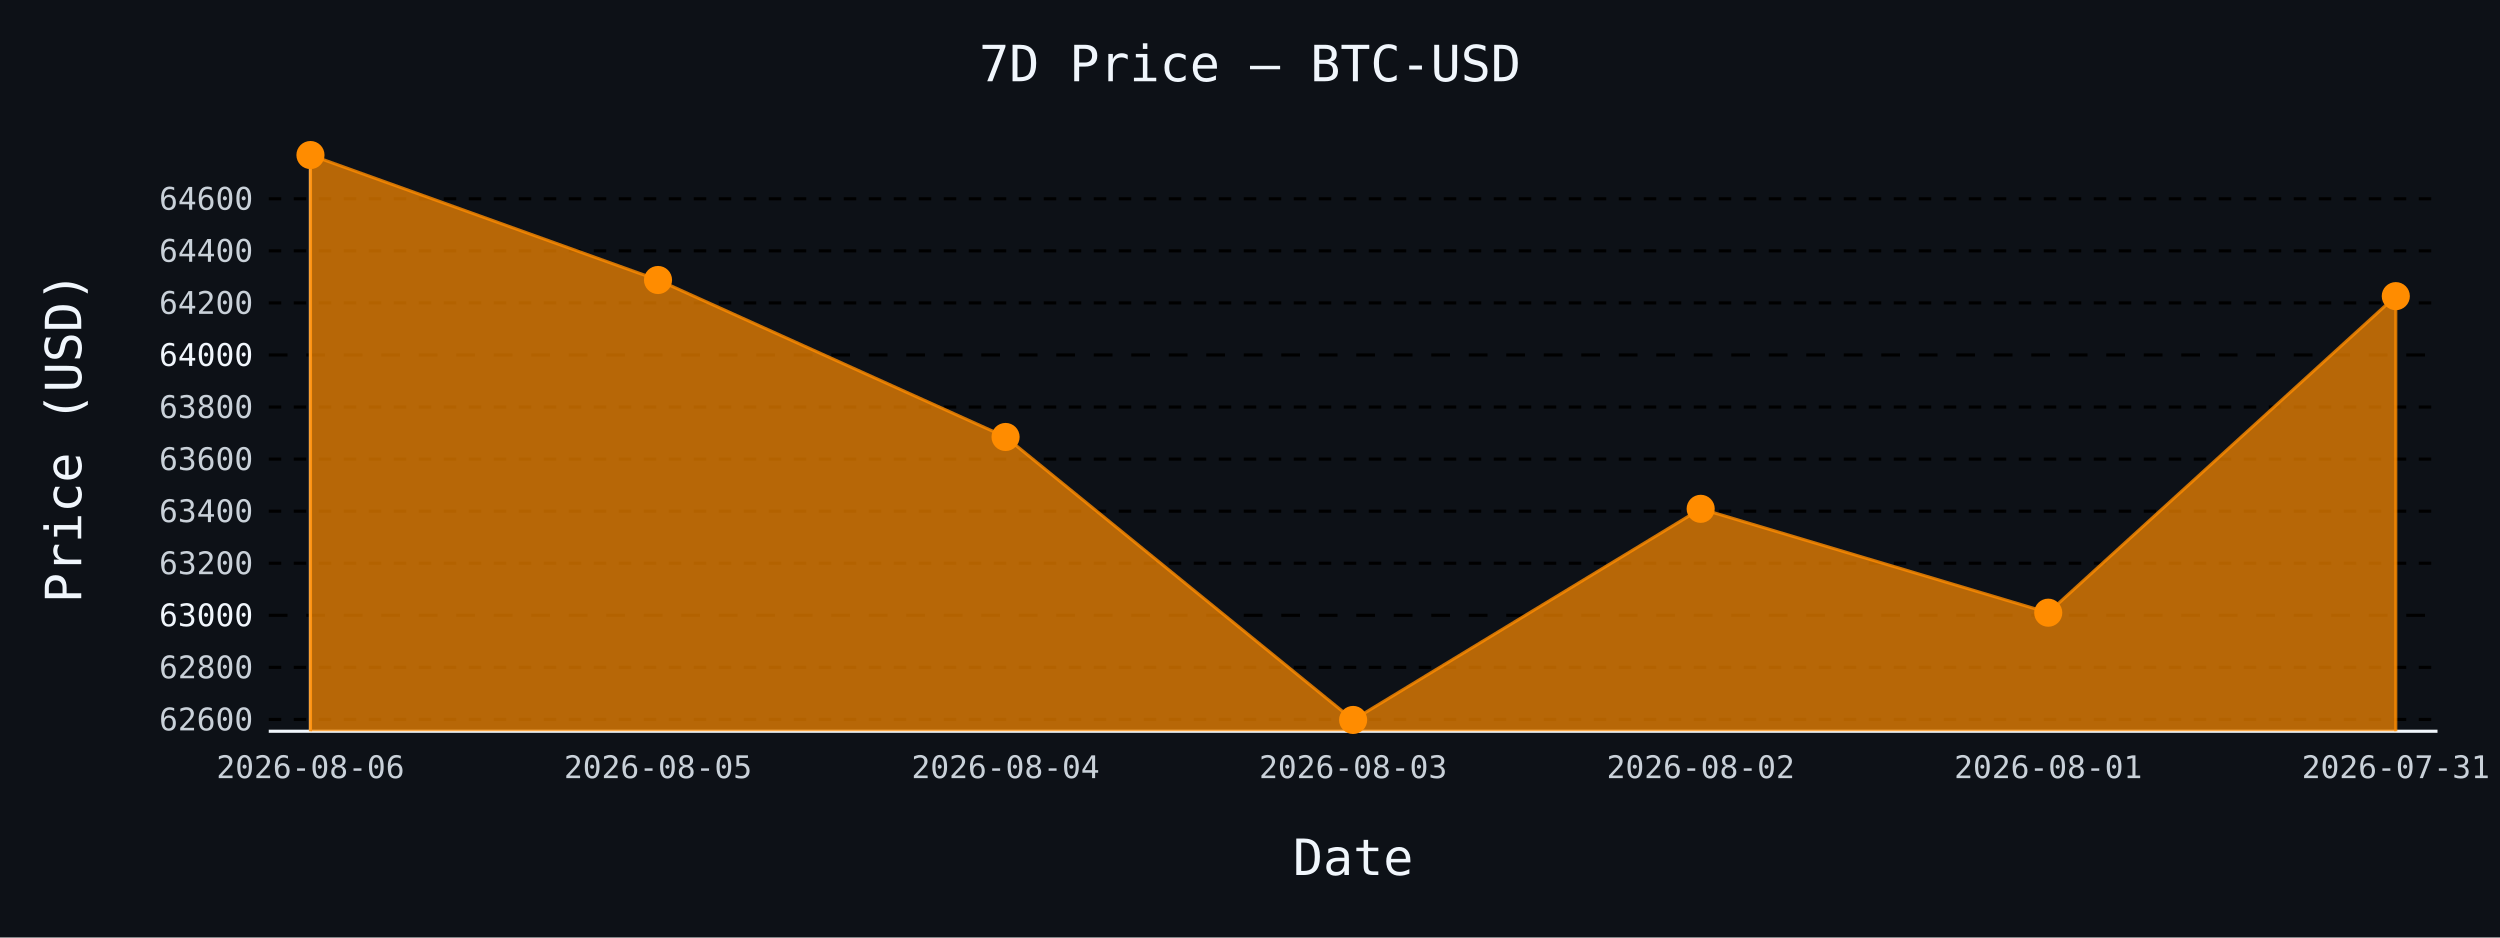
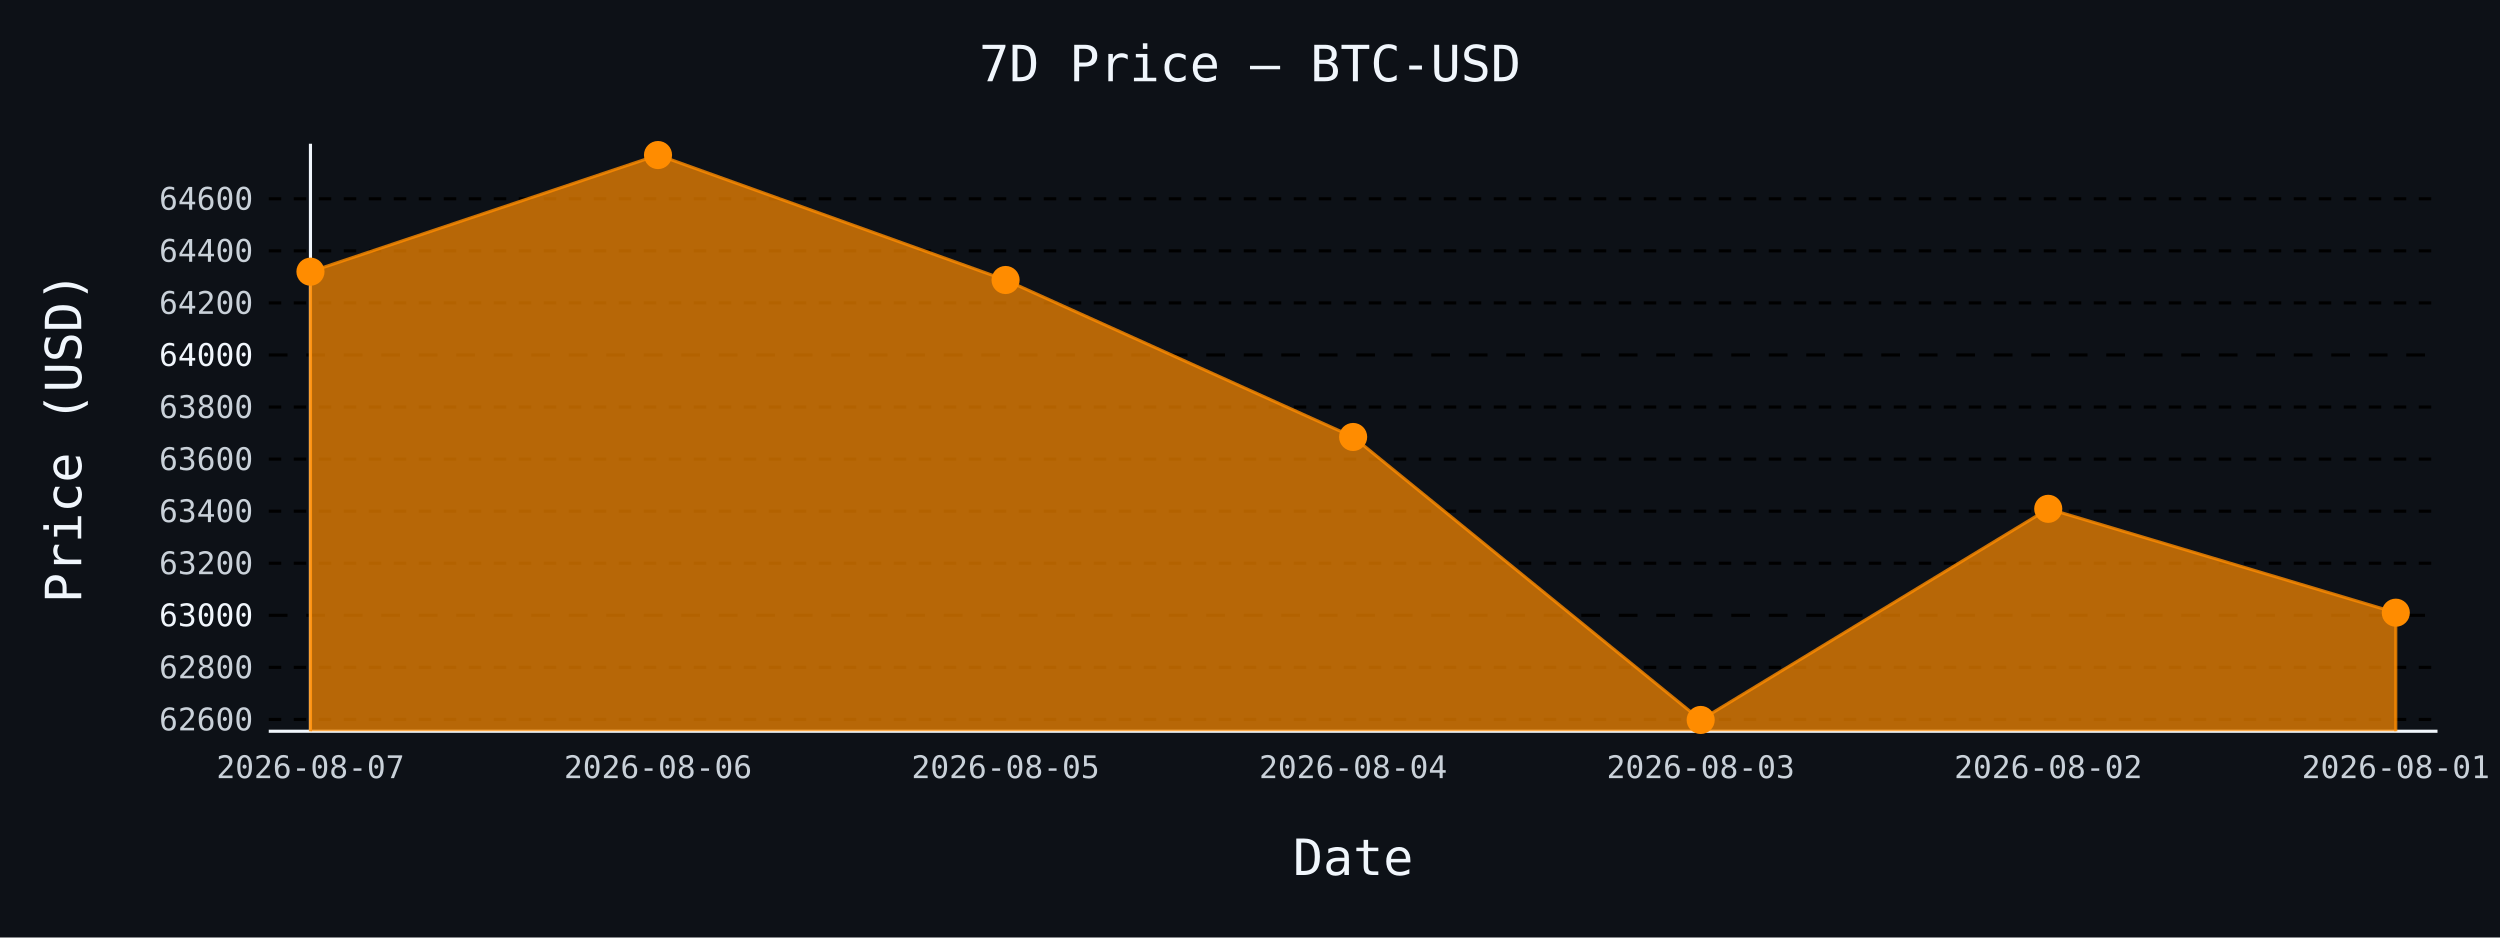
- <svg xmlns="http://www.w3.org/2000/svg" id="chart-22e13c4c-be51-49b1-985e-f47af808d0ef" class="pygal-chart" viewBox="0 0 800 300">
+ <svg xmlns="http://www.w3.org/2000/svg" id="chart-4f855121-d9a0-4da2-81f1-ef1a41daa65b" class="pygal-chart" viewBox="0 0 800 300">
  <defs>
-     <style type="text/css">#chart-22e13c4c-be51-49b1-985e-f47af808d0ef{-webkit-user-select:none;-webkit-font-smoothing:antialiased;font-family:monospace}#chart-22e13c4c-be51-49b1-985e-f47af808d0ef .title{font-family:monospace;font-size:16px}#chart-22e13c4c-be51-49b1-985e-f47af808d0ef .legends .legend text{font-family:monospace;font-size:14px}#chart-22e13c4c-be51-49b1-985e-f47af808d0ef .axis text{font-family:monospace;font-size:10px}#chart-22e13c4c-be51-49b1-985e-f47af808d0ef .axis text.major{font-family:monospace;font-size:10px}#chart-22e13c4c-be51-49b1-985e-f47af808d0ef .text-overlay text.value{font-family:monospace;font-size:16px}#chart-22e13c4c-be51-49b1-985e-f47af808d0ef .text-overlay text.label{font-family:monospace;font-size:10px}#chart-22e13c4c-be51-49b1-985e-f47af808d0ef .tooltip{font-family:monospace;font-size:14px}#chart-22e13c4c-be51-49b1-985e-f47af808d0ef text.no_data{font-family:monospace;font-size:64px}
- #chart-22e13c4c-be51-49b1-985e-f47af808d0ef{background-color:#0d1117}#chart-22e13c4c-be51-49b1-985e-f47af808d0ef path,#chart-22e13c4c-be51-49b1-985e-f47af808d0ef line,#chart-22e13c4c-be51-49b1-985e-f47af808d0ef rect,#chart-22e13c4c-be51-49b1-985e-f47af808d0ef circle{-webkit-transition:150ms;-moz-transition:150ms;transition:150ms}#chart-22e13c4c-be51-49b1-985e-f47af808d0ef .graph &gt; .background{fill:#0d1117}#chart-22e13c4c-be51-49b1-985e-f47af808d0ef .plot &gt; .background{fill:#0d1117}#chart-22e13c4c-be51-49b1-985e-f47af808d0ef .graph{fill:#c9d1d9}#chart-22e13c4c-be51-49b1-985e-f47af808d0ef text.no_data{fill:#f0f6fc}#chart-22e13c4c-be51-49b1-985e-f47af808d0ef .title{fill:#f0f6fc}#chart-22e13c4c-be51-49b1-985e-f47af808d0ef .legends .legend text{fill:#c9d1d9}#chart-22e13c4c-be51-49b1-985e-f47af808d0ef .legends .legend:hover text{fill:#f0f6fc}#chart-22e13c4c-be51-49b1-985e-f47af808d0ef .axis .line{stroke:#f0f6fc}#chart-22e13c4c-be51-49b1-985e-f47af808d0ef .axis .guide.line{stroke:#8b949e}#chart-22e13c4c-be51-49b1-985e-f47af808d0ef .axis .major.line{stroke:#c9d1d9}#chart-22e13c4c-be51-49b1-985e-f47af808d0ef .axis text.major{fill:#f0f6fc}#chart-22e13c4c-be51-49b1-985e-f47af808d0ef .axis.y .guides:hover .guide.line,#chart-22e13c4c-be51-49b1-985e-f47af808d0ef .line-graph .axis.x .guides:hover .guide.line,#chart-22e13c4c-be51-49b1-985e-f47af808d0ef .stackedline-graph .axis.x .guides:hover .guide.line,#chart-22e13c4c-be51-49b1-985e-f47af808d0ef .xy-graph .axis.x .guides:hover .guide.line{stroke:#f0f6fc}#chart-22e13c4c-be51-49b1-985e-f47af808d0ef .axis .guides:hover text{fill:#f0f6fc}#chart-22e13c4c-be51-49b1-985e-f47af808d0ef .reactive{fill-opacity:.7;stroke-opacity:.8;stroke-width:1}#chart-22e13c4c-be51-49b1-985e-f47af808d0ef .ci{stroke:#c9d1d9}#chart-22e13c4c-be51-49b1-985e-f47af808d0ef .reactive.active,#chart-22e13c4c-be51-49b1-985e-f47af808d0ef .active .reactive{fill-opacity:.8;stroke-opacity:.9;stroke-width:4}#chart-22e13c4c-be51-49b1-985e-f47af808d0ef .ci .reactive.active{stroke-width:1.5}#chart-22e13c4c-be51-49b1-985e-f47af808d0ef .series text{fill:#f0f6fc}#chart-22e13c4c-be51-49b1-985e-f47af808d0ef .tooltip rect{fill:#0d1117;stroke:#f0f6fc;-webkit-transition:opacity 150ms;-moz-transition:opacity 150ms;transition:opacity 150ms}#chart-22e13c4c-be51-49b1-985e-f47af808d0ef .tooltip .label{fill:#c9d1d9}#chart-22e13c4c-be51-49b1-985e-f47af808d0ef .tooltip .label{fill:#c9d1d9}#chart-22e13c4c-be51-49b1-985e-f47af808d0ef .tooltip .legend{font-size:.8em;fill:#8b949e}#chart-22e13c4c-be51-49b1-985e-f47af808d0ef .tooltip .x_label{font-size:.6em;fill:#f0f6fc}#chart-22e13c4c-be51-49b1-985e-f47af808d0ef .tooltip .xlink{font-size:.5em;text-decoration:underline}#chart-22e13c4c-be51-49b1-985e-f47af808d0ef .tooltip .value{font-size:1.5em}#chart-22e13c4c-be51-49b1-985e-f47af808d0ef .bound{font-size:.5em}#chart-22e13c4c-be51-49b1-985e-f47af808d0ef .max-value{font-size:.75em;fill:#8b949e}#chart-22e13c4c-be51-49b1-985e-f47af808d0ef .map-element{fill:#0d1117;stroke:#8b949e !important}#chart-22e13c4c-be51-49b1-985e-f47af808d0ef .map-element .reactive{fill-opacity:inherit;stroke-opacity:inherit}#chart-22e13c4c-be51-49b1-985e-f47af808d0ef .color-0,#chart-22e13c4c-be51-49b1-985e-f47af808d0ef .color-0 a:visited{stroke:#ff8c00;fill:#ff8c00}#chart-22e13c4c-be51-49b1-985e-f47af808d0ef .text-overlay .color-0 text{fill:black}
- #chart-22e13c4c-be51-49b1-985e-f47af808d0ef text.no_data{text-anchor:middle}#chart-22e13c4c-be51-49b1-985e-f47af808d0ef .guide.line{fill:none}#chart-22e13c4c-be51-49b1-985e-f47af808d0ef .centered{text-anchor:middle}#chart-22e13c4c-be51-49b1-985e-f47af808d0ef .title{text-anchor:middle}#chart-22e13c4c-be51-49b1-985e-f47af808d0ef .legends .legend text{fill-opacity:1}#chart-22e13c4c-be51-49b1-985e-f47af808d0ef .axis.x text{text-anchor:middle}#chart-22e13c4c-be51-49b1-985e-f47af808d0ef .axis.x:not(.web) text[transform]{text-anchor:start}#chart-22e13c4c-be51-49b1-985e-f47af808d0ef .axis.x:not(.web) text[transform].backwards{text-anchor:end}#chart-22e13c4c-be51-49b1-985e-f47af808d0ef .axis.y text{text-anchor:end}#chart-22e13c4c-be51-49b1-985e-f47af808d0ef .axis.y text[transform].backwards{text-anchor:start}#chart-22e13c4c-be51-49b1-985e-f47af808d0ef .axis.y2 text{text-anchor:start}#chart-22e13c4c-be51-49b1-985e-f47af808d0ef .axis.y2 text[transform].backwards{text-anchor:end}#chart-22e13c4c-be51-49b1-985e-f47af808d0ef .axis .guide.line{stroke-dasharray:4,4;stroke:black}#chart-22e13c4c-be51-49b1-985e-f47af808d0ef .axis .major.guide.line{stroke-dasharray:6,6;stroke:black}#chart-22e13c4c-be51-49b1-985e-f47af808d0ef .horizontal .axis.y .guide.line,#chart-22e13c4c-be51-49b1-985e-f47af808d0ef .horizontal .axis.y2 .guide.line,#chart-22e13c4c-be51-49b1-985e-f47af808d0ef .vertical .axis.x .guide.line{opacity:0}#chart-22e13c4c-be51-49b1-985e-f47af808d0ef .horizontal .axis.always_show .guide.line,#chart-22e13c4c-be51-49b1-985e-f47af808d0ef .vertical .axis.always_show .guide.line{opacity:1 !important}#chart-22e13c4c-be51-49b1-985e-f47af808d0ef .axis.y .guides:hover .guide.line,#chart-22e13c4c-be51-49b1-985e-f47af808d0ef .axis.y2 .guides:hover .guide.line,#chart-22e13c4c-be51-49b1-985e-f47af808d0ef .axis.x .guides:hover .guide.line{opacity:1}#chart-22e13c4c-be51-49b1-985e-f47af808d0ef .axis .guides:hover text{opacity:1}#chart-22e13c4c-be51-49b1-985e-f47af808d0ef .nofill{fill:none}#chart-22e13c4c-be51-49b1-985e-f47af808d0ef .subtle-fill{fill-opacity:.2}#chart-22e13c4c-be51-49b1-985e-f47af808d0ef .dot{stroke-width:1px;fill-opacity:1;stroke-opacity:1}#chart-22e13c4c-be51-49b1-985e-f47af808d0ef .dot.active{stroke-width:5px}#chart-22e13c4c-be51-49b1-985e-f47af808d0ef .dot.negative{fill:transparent}#chart-22e13c4c-be51-49b1-985e-f47af808d0ef text,#chart-22e13c4c-be51-49b1-985e-f47af808d0ef tspan{stroke:none !important}#chart-22e13c4c-be51-49b1-985e-f47af808d0ef .series text.active{opacity:1}#chart-22e13c4c-be51-49b1-985e-f47af808d0ef .tooltip rect{fill-opacity:.95;stroke-width:.5}#chart-22e13c4c-be51-49b1-985e-f47af808d0ef .tooltip text{fill-opacity:1}#chart-22e13c4c-be51-49b1-985e-f47af808d0ef .showable{visibility:hidden}#chart-22e13c4c-be51-49b1-985e-f47af808d0ef .showable.shown{visibility:visible}#chart-22e13c4c-be51-49b1-985e-f47af808d0ef .gauge-background{fill:rgba(229,229,229,1);stroke:none}#chart-22e13c4c-be51-49b1-985e-f47af808d0ef .bg-lines{stroke:#0d1117;stroke-width:2px}</style>
+     <style type="text/css">#chart-4f855121-d9a0-4da2-81f1-ef1a41daa65b{-webkit-user-select:none;-webkit-font-smoothing:antialiased;font-family:monospace}#chart-4f855121-d9a0-4da2-81f1-ef1a41daa65b .title{font-family:monospace;font-size:16px}#chart-4f855121-d9a0-4da2-81f1-ef1a41daa65b .legends .legend text{font-family:monospace;font-size:14px}#chart-4f855121-d9a0-4da2-81f1-ef1a41daa65b .axis text{font-family:monospace;font-size:10px}#chart-4f855121-d9a0-4da2-81f1-ef1a41daa65b .axis text.major{font-family:monospace;font-size:10px}#chart-4f855121-d9a0-4da2-81f1-ef1a41daa65b .text-overlay text.value{font-family:monospace;font-size:16px}#chart-4f855121-d9a0-4da2-81f1-ef1a41daa65b .text-overlay text.label{font-family:monospace;font-size:10px}#chart-4f855121-d9a0-4da2-81f1-ef1a41daa65b .tooltip{font-family:monospace;font-size:14px}#chart-4f855121-d9a0-4da2-81f1-ef1a41daa65b text.no_data{font-family:monospace;font-size:64px}
+ #chart-4f855121-d9a0-4da2-81f1-ef1a41daa65b{background-color:#0d1117}#chart-4f855121-d9a0-4da2-81f1-ef1a41daa65b path,#chart-4f855121-d9a0-4da2-81f1-ef1a41daa65b line,#chart-4f855121-d9a0-4da2-81f1-ef1a41daa65b rect,#chart-4f855121-d9a0-4da2-81f1-ef1a41daa65b circle{-webkit-transition:150ms;-moz-transition:150ms;transition:150ms}#chart-4f855121-d9a0-4da2-81f1-ef1a41daa65b .graph &gt; .background{fill:#0d1117}#chart-4f855121-d9a0-4da2-81f1-ef1a41daa65b .plot &gt; .background{fill:#0d1117}#chart-4f855121-d9a0-4da2-81f1-ef1a41daa65b .graph{fill:#c9d1d9}#chart-4f855121-d9a0-4da2-81f1-ef1a41daa65b text.no_data{fill:#f0f6fc}#chart-4f855121-d9a0-4da2-81f1-ef1a41daa65b .title{fill:#f0f6fc}#chart-4f855121-d9a0-4da2-81f1-ef1a41daa65b .legends .legend text{fill:#c9d1d9}#chart-4f855121-d9a0-4da2-81f1-ef1a41daa65b .legends .legend:hover text{fill:#f0f6fc}#chart-4f855121-d9a0-4da2-81f1-ef1a41daa65b .axis .line{stroke:#f0f6fc}#chart-4f855121-d9a0-4da2-81f1-ef1a41daa65b .axis .guide.line{stroke:#8b949e}#chart-4f855121-d9a0-4da2-81f1-ef1a41daa65b .axis .major.line{stroke:#c9d1d9}#chart-4f855121-d9a0-4da2-81f1-ef1a41daa65b .axis text.major{fill:#f0f6fc}#chart-4f855121-d9a0-4da2-81f1-ef1a41daa65b .axis.y .guides:hover .guide.line,#chart-4f855121-d9a0-4da2-81f1-ef1a41daa65b .line-graph .axis.x .guides:hover .guide.line,#chart-4f855121-d9a0-4da2-81f1-ef1a41daa65b .stackedline-graph .axis.x .guides:hover .guide.line,#chart-4f855121-d9a0-4da2-81f1-ef1a41daa65b .xy-graph .axis.x .guides:hover .guide.line{stroke:#f0f6fc}#chart-4f855121-d9a0-4da2-81f1-ef1a41daa65b .axis .guides:hover text{fill:#f0f6fc}#chart-4f855121-d9a0-4da2-81f1-ef1a41daa65b .reactive{fill-opacity:.7;stroke-opacity:.8;stroke-width:1}#chart-4f855121-d9a0-4da2-81f1-ef1a41daa65b .ci{stroke:#c9d1d9}#chart-4f855121-d9a0-4da2-81f1-ef1a41daa65b .reactive.active,#chart-4f855121-d9a0-4da2-81f1-ef1a41daa65b .active .reactive{fill-opacity:.8;stroke-opacity:.9;stroke-width:4}#chart-4f855121-d9a0-4da2-81f1-ef1a41daa65b .ci .reactive.active{stroke-width:1.5}#chart-4f855121-d9a0-4da2-81f1-ef1a41daa65b .series text{fill:#f0f6fc}#chart-4f855121-d9a0-4da2-81f1-ef1a41daa65b .tooltip rect{fill:#0d1117;stroke:#f0f6fc;-webkit-transition:opacity 150ms;-moz-transition:opacity 150ms;transition:opacity 150ms}#chart-4f855121-d9a0-4da2-81f1-ef1a41daa65b .tooltip .label{fill:#c9d1d9}#chart-4f855121-d9a0-4da2-81f1-ef1a41daa65b .tooltip .label{fill:#c9d1d9}#chart-4f855121-d9a0-4da2-81f1-ef1a41daa65b .tooltip .legend{font-size:.8em;fill:#8b949e}#chart-4f855121-d9a0-4da2-81f1-ef1a41daa65b .tooltip .x_label{font-size:.6em;fill:#f0f6fc}#chart-4f855121-d9a0-4da2-81f1-ef1a41daa65b .tooltip .xlink{font-size:.5em;text-decoration:underline}#chart-4f855121-d9a0-4da2-81f1-ef1a41daa65b .tooltip .value{font-size:1.5em}#chart-4f855121-d9a0-4da2-81f1-ef1a41daa65b .bound{font-size:.5em}#chart-4f855121-d9a0-4da2-81f1-ef1a41daa65b .max-value{font-size:.75em;fill:#8b949e}#chart-4f855121-d9a0-4da2-81f1-ef1a41daa65b .map-element{fill:#0d1117;stroke:#8b949e !important}#chart-4f855121-d9a0-4da2-81f1-ef1a41daa65b .map-element .reactive{fill-opacity:inherit;stroke-opacity:inherit}#chart-4f855121-d9a0-4da2-81f1-ef1a41daa65b .color-0,#chart-4f855121-d9a0-4da2-81f1-ef1a41daa65b .color-0 a:visited{stroke:#ff8c00;fill:#ff8c00}#chart-4f855121-d9a0-4da2-81f1-ef1a41daa65b .text-overlay .color-0 text{fill:black}
+ #chart-4f855121-d9a0-4da2-81f1-ef1a41daa65b text.no_data{text-anchor:middle}#chart-4f855121-d9a0-4da2-81f1-ef1a41daa65b .guide.line{fill:none}#chart-4f855121-d9a0-4da2-81f1-ef1a41daa65b .centered{text-anchor:middle}#chart-4f855121-d9a0-4da2-81f1-ef1a41daa65b .title{text-anchor:middle}#chart-4f855121-d9a0-4da2-81f1-ef1a41daa65b .legends .legend text{fill-opacity:1}#chart-4f855121-d9a0-4da2-81f1-ef1a41daa65b .axis.x text{text-anchor:middle}#chart-4f855121-d9a0-4da2-81f1-ef1a41daa65b .axis.x:not(.web) text[transform]{text-anchor:start}#chart-4f855121-d9a0-4da2-81f1-ef1a41daa65b .axis.x:not(.web) text[transform].backwards{text-anchor:end}#chart-4f855121-d9a0-4da2-81f1-ef1a41daa65b .axis.y text{text-anchor:end}#chart-4f855121-d9a0-4da2-81f1-ef1a41daa65b .axis.y text[transform].backwards{text-anchor:start}#chart-4f855121-d9a0-4da2-81f1-ef1a41daa65b .axis.y2 text{text-anchor:start}#chart-4f855121-d9a0-4da2-81f1-ef1a41daa65b .axis.y2 text[transform].backwards{text-anchor:end}#chart-4f855121-d9a0-4da2-81f1-ef1a41daa65b .axis .guide.line{stroke-dasharray:4,4;stroke:black}#chart-4f855121-d9a0-4da2-81f1-ef1a41daa65b .axis .major.guide.line{stroke-dasharray:6,6;stroke:black}#chart-4f855121-d9a0-4da2-81f1-ef1a41daa65b .horizontal .axis.y .guide.line,#chart-4f855121-d9a0-4da2-81f1-ef1a41daa65b .horizontal .axis.y2 .guide.line,#chart-4f855121-d9a0-4da2-81f1-ef1a41daa65b .vertical .axis.x .guide.line{opacity:0}#chart-4f855121-d9a0-4da2-81f1-ef1a41daa65b .horizontal .axis.always_show .guide.line,#chart-4f855121-d9a0-4da2-81f1-ef1a41daa65b .vertical .axis.always_show .guide.line{opacity:1 !important}#chart-4f855121-d9a0-4da2-81f1-ef1a41daa65b .axis.y .guides:hover .guide.line,#chart-4f855121-d9a0-4da2-81f1-ef1a41daa65b .axis.y2 .guides:hover .guide.line,#chart-4f855121-d9a0-4da2-81f1-ef1a41daa65b .axis.x .guides:hover .guide.line{opacity:1}#chart-4f855121-d9a0-4da2-81f1-ef1a41daa65b .axis .guides:hover text{opacity:1}#chart-4f855121-d9a0-4da2-81f1-ef1a41daa65b .nofill{fill:none}#chart-4f855121-d9a0-4da2-81f1-ef1a41daa65b .subtle-fill{fill-opacity:.2}#chart-4f855121-d9a0-4da2-81f1-ef1a41daa65b .dot{stroke-width:1px;fill-opacity:1;stroke-opacity:1}#chart-4f855121-d9a0-4da2-81f1-ef1a41daa65b .dot.active{stroke-width:5px}#chart-4f855121-d9a0-4da2-81f1-ef1a41daa65b .dot.negative{fill:transparent}#chart-4f855121-d9a0-4da2-81f1-ef1a41daa65b text,#chart-4f855121-d9a0-4da2-81f1-ef1a41daa65b tspan{stroke:none !important}#chart-4f855121-d9a0-4da2-81f1-ef1a41daa65b .series text.active{opacity:1}#chart-4f855121-d9a0-4da2-81f1-ef1a41daa65b .tooltip rect{fill-opacity:.95;stroke-width:.5}#chart-4f855121-d9a0-4da2-81f1-ef1a41daa65b .tooltip text{fill-opacity:1}#chart-4f855121-d9a0-4da2-81f1-ef1a41daa65b .showable{visibility:hidden}#chart-4f855121-d9a0-4da2-81f1-ef1a41daa65b .showable.shown{visibility:visible}#chart-4f855121-d9a0-4da2-81f1-ef1a41daa65b .gauge-background{fill:rgba(229,229,229,1);stroke:none}#chart-4f855121-d9a0-4da2-81f1-ef1a41daa65b .bg-lines{stroke:#0d1117;stroke-width:2px}</style>
  </defs>
  <g class="graph line-graph vertical">
    <rect x="0" y="0" width="800" height="300" class="background" />
    <g transform="translate(86, 46)" class="plot">
      <rect x="0" y="0" width="694.0" height="188" class="background" />
      <g class="axis y always_show">
        <path d="M0 188 h694" class="line" />
        <g class="guides">
          <path d="M0 184.218 h694" class="guide line" />
          <text x="-5" y="187.718" class="">62600</text>
        </g>
        <g class="guides">
          <path d="M0 167.557 h694" class="guide line" />
          <text x="-5" y="171.057" class="">62800</text>
        </g>
        <g class="guides">
          <path d="M0 150.896 h694" class="major guide line" />
          <text x="-5" y="154.396" class="major">63000</text>
        </g>
        <g class="guides">
          <path d="M0 134.236 h694" class="guide line" />
          <text x="-5" y="137.736" class="">63200</text>
        </g>
        <g class="guides">
          <path d="M0 117.575 h694" class="guide line" />
          <text x="-5" y="121.075" class="">63400</text>
        </g>
        <g class="guides">
          <path d="M0 100.914 h694" class="guide line" />
          <text x="-5" y="104.414" class="">63600</text>
        </g>
        <g class="guides">
          <path d="M0 84.253 h694" class="guide line" />
          <text x="-5" y="87.753" class="">63800</text>
        </g>
        <g class="guides">
          <path d="M0 67.593 h694" class="major guide line" />
          <text x="-5" y="71.093" class="major">64000</text>
        </g>
        <g class="guides">
          <path d="M0 50.932 h694" class="guide line" />
          <text x="-5" y="54.432" class="">64200</text>
        </g>
        <g class="guides">
          <path d="M0 34.271 h694" class="guide line" />
          <text x="-5" y="37.771" class="">64400</text>
        </g>
        <g class="guides">
          <path d="M0 17.61 h694" class="guide line" />
          <text x="-5" y="21.11" class="">64600</text>
        </g>
      </g>
      <g class="axis x">
        <g class="guides">
          <path d="M13.346 0 v188" class="line" />
-           <text x="13.346" y="203.0" class="">2026-08-06</text>
+           <text x="13.346" y="203.0" class="">2026-08-07</text>
        </g>
        <g class="guides">
          <path d="M124.564 0 v188" class="guide line" />
-           <text x="124.564" y="203.0" class="">2026-08-05</text>
+           <text x="124.564" y="203.0" class="">2026-08-06</text>
        </g>
        <g class="guides">
          <path d="M235.782 0 v188" class="guide line" />
-           <text x="235.782" y="203.0" class="">2026-08-04</text>
+           <text x="235.782" y="203.0" class="">2026-08-05</text>
        </g>
        <g class="guides">
          <path d="M347 0 v188" class="guide line" />
-           <text x="347.0" y="203.0" class="">2026-08-03</text>
+           <text x="347.0" y="203.0" class="">2026-08-04</text>
        </g>
        <g class="guides">
          <path d="M458.218 0 v188" class="guide line" />
-           <text x="458.218" y="203.0" class="">2026-08-02</text>
+           <text x="458.218" y="203.0" class="">2026-08-03</text>
        </g>
        <g class="guides">
          <path d="M569.436 0 v188" class="guide line" />
-           <text x="569.436" y="203.0" class="">2026-08-01</text>
+           <text x="569.436" y="203.0" class="">2026-08-02</text>
        </g>
        <g class="guides">
          <path d="M680.654 0 v188" class="guide line" />
-           <text x="680.654" y="203.0" class="">2026-07-31</text>
+           <text x="680.654" y="203.0" class="">2026-08-01</text>
        </g>
      </g>
      <g class="series serie-0 color-0">
-         <path d="M13.346 188 L13.346 3.615 124.564 43.601 235.782 93.833 347 184.385 458.218 116.825 569.436 150.063 680.654 48.766 680.654 188" class="line reactive" />
+         <path d="M13.346 188 L13.346 40.935 124.564 3.615 235.782 43.601 347 93.833 458.218 184.385 569.436 116.825 680.654 150.063 680.654 188" class="line reactive" />
      </g>
    </g>
    <g class="titles">
      <text x="400.0" y="26" class="title plot_title">7D Price — BTC-USD</text>
      <text x="433.0" y="280" class="title">Date</text>
      <text x="0" y="166.0" class="title" transform="rotate(-90 0 140)">Price (USD)</text>
    </g>
    <g transform="translate(86, 46)" class="plot overlay">
      <g class="series serie-0 color-0">
        <g class="dots">
-           <circle cx="13.346" cy="3.615" r="4" class="dot reactive tooltip-trigger" />
+           <circle cx="13.346" cy="40.935" r="4" class="dot reactive tooltip-trigger" />
        </g>
        <g class="dots">
-           <circle cx="124.564" cy="43.601" r="4" class="dot reactive tooltip-trigger" />
+           <circle cx="124.564" cy="3.615" r="4" class="dot reactive tooltip-trigger" />
        </g>
        <g class="dots">
-           <circle cx="235.782" cy="93.833" r="4" class="dot reactive tooltip-trigger" />
+           <circle cx="235.782" cy="43.601" r="4" class="dot reactive tooltip-trigger" />
        </g>
        <g class="dots">
-           <circle cx="347.0" cy="184.385" r="4" class="dot reactive tooltip-trigger" />
+           <circle cx="347.0" cy="93.833" r="4" class="dot reactive tooltip-trigger" />
        </g>
        <g class="dots">
-           <circle cx="458.218" cy="116.825" r="4" class="dot reactive tooltip-trigger" />
+           <circle cx="458.218" cy="184.385" r="4" class="dot reactive tooltip-trigger" />
        </g>
        <g class="dots">
-           <circle cx="569.436" cy="150.063" r="4" class="dot reactive tooltip-trigger" />
+           <circle cx="569.436" cy="116.825" r="4" class="dot reactive tooltip-trigger" />
        </g>
        <g class="dots">
-           <circle cx="680.654" cy="48.766" r="4" class="dot reactive tooltip-trigger" />
+           <circle cx="680.654" cy="150.063" r="4" class="dot reactive tooltip-trigger" />
        </g>
      </g>
    </g>
    <g transform="translate(86, 46)" class="plot text-overlay">
      <g class="series serie-0 color-0" />
    </g>
    <g transform="translate(86, 46)" class="plot tooltip-overlay">
      <g transform="translate(0 0)" style="opacity: 0" class="tooltip">
        <rect rx="0" ry="0" width="0" height="0" class="tooltip-box" />
        <g class="text" />
      </g>
    </g>
  </g>
</svg>
